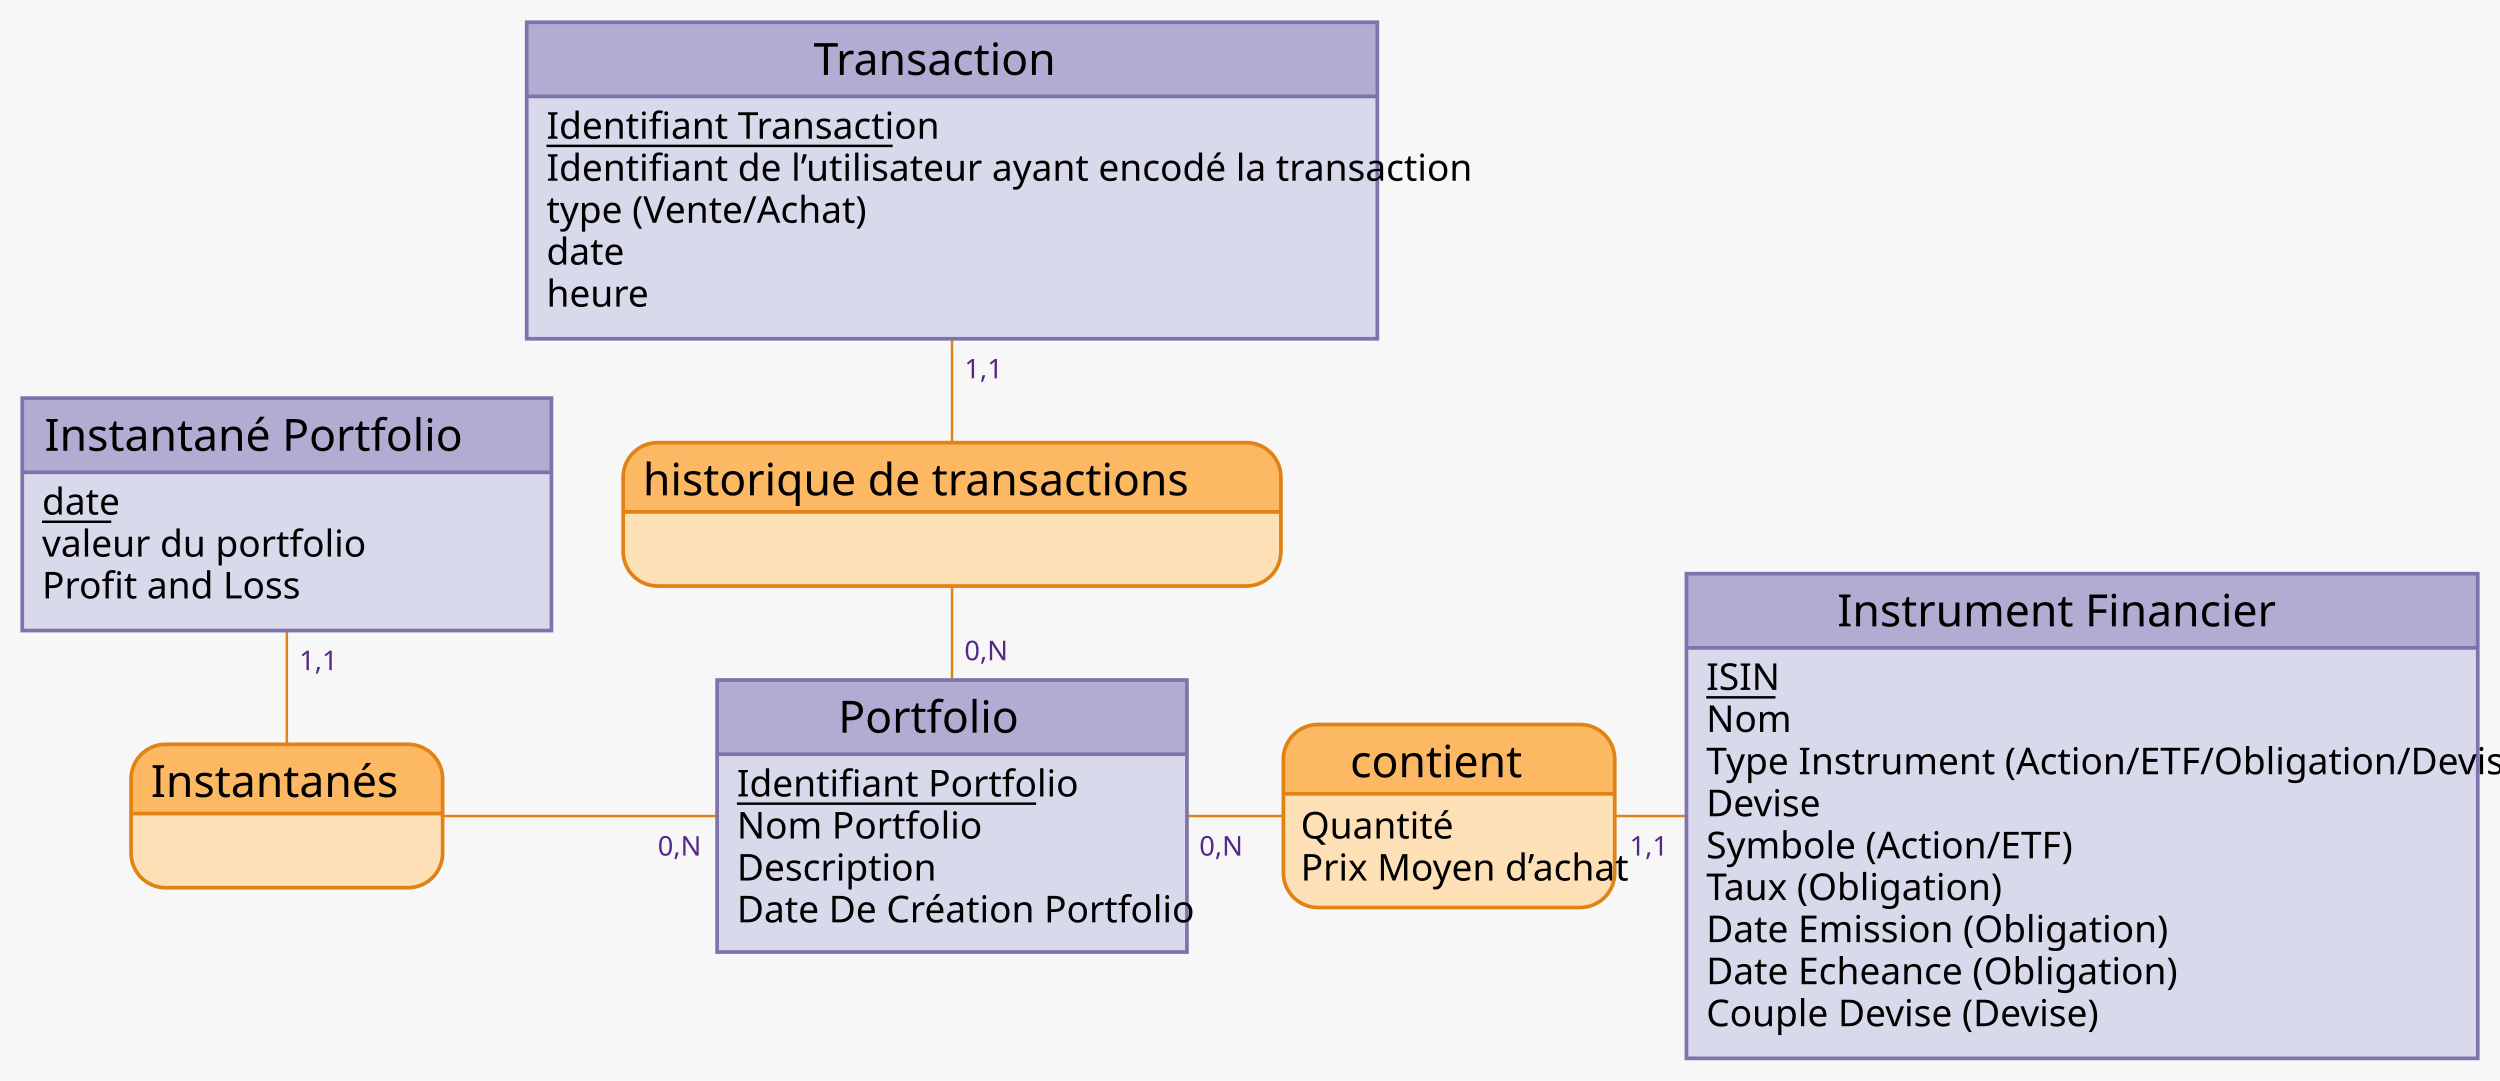
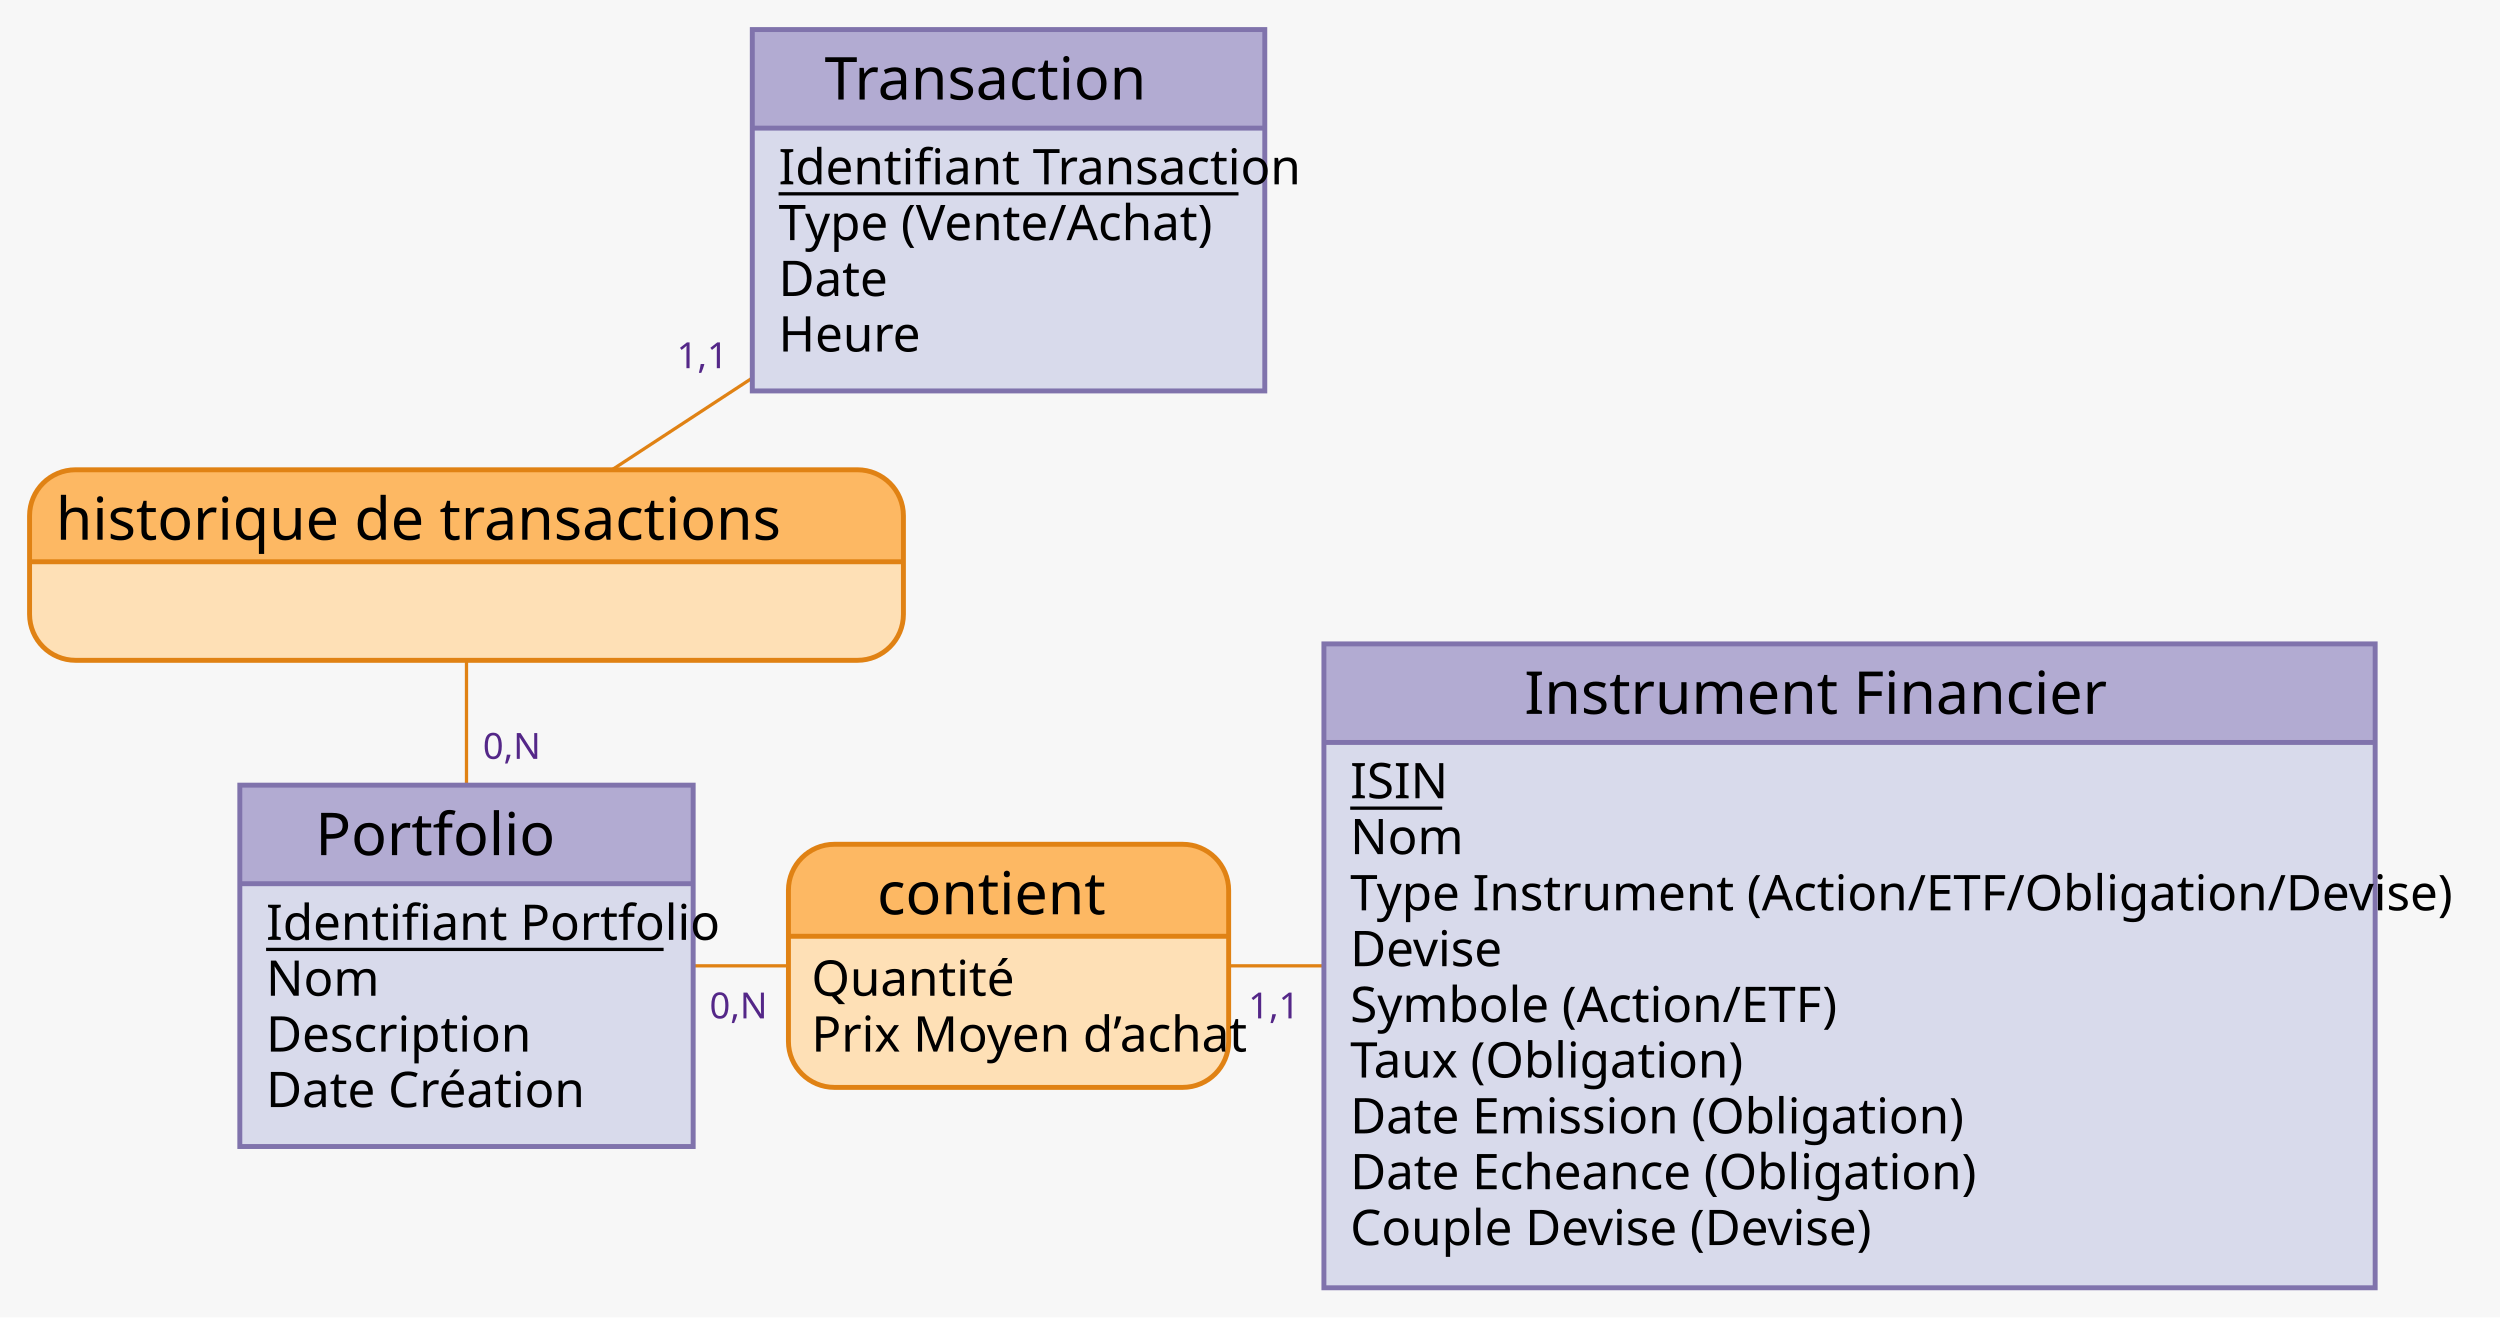
- <svg xmlns="http://www.w3.org/2000/svg" width="1011" height="437" viewBox="0 0 1011 437">
-   <rect x="0" y="0" width="1011" height="437" fill="#f7f7f7" stroke="none" stroke-width="0" />
+ <svg xmlns="http://www.w3.org/2000/svg" width="761" height="401" viewBox="0 0 761 401">
+   <rect x="0" y="0" width="761" height="401" fill="#f7f7f7" stroke="none" stroke-width="0" />
  <g>
-     <line x1="385" y1="330" x2="385" y2="208" stroke="#e08214" stroke-width="1" />
-     <line x1="385" y1="73" x2="385" y2="208" stroke="#e08214" stroke-width="1" />
+     <line x1="142" y1="294" x2="142" y2="172" stroke="#e08214" stroke-width="1" />
+     <line x1="307" y1="64" x2="142" y2="172" stroke="#e08214" stroke-width="1" />
    <g>
-       <path d="M504 179 a14 14 90 0 1 14 14 V207 h-266 V193 a14 14 90 0 1 14 -14" fill="#fdb863" stroke="#fdb863" stroke-width="0" />
-       <path d="M518 207 v16 a14 14 90 0 1 -14 14 H266 a14 14 90 0 1 -14 -14 V207 H266" fill="#fee0b6" stroke="#fee0b6" stroke-width="0" />
-       <rect x="252" y="179" width="266" height="58" fill="none" rx="14" stroke="#e08214" stroke-width="1.5" />
-       <line x1="252" y1="207" x2="518" y2="207" stroke="#e08214" stroke-width="1.5" />
-       <text x="260" y="200.3" fill="#000000" font-family="Copperplate" font-size="18">historique de transactions</text>
+       <path d="M261 143 a14 14 90 0 1 14 14 V171 h-266 V157 a14 14 90 0 1 14 -14" fill="#fdb863" stroke="#fdb863" stroke-width="0" />
+       <path d="M275 171 v16 a14 14 90 0 1 -14 14 H23 a14 14 90 0 1 -14 -14 V171 H266" fill="#fee0b6" stroke="#fee0b6" stroke-width="0" />
+       <rect x="9" y="143" width="266" height="58" fill="none" rx="14" stroke="#e08214" stroke-width="1.5" />
+       <line x1="9" y1="171" x2="275" y2="171" stroke="#e08214" stroke-width="1.5" />
+       <text x="17" y="164.3" fill="#000000" font-family="Copperplate" font-size="18">historique de transactions</text>
    </g>
-     <text x="390" y="267" fill="#542788" font-family="Futura" font-size="11">0,N</text>
-     <text x="390" y="153" fill="#542788" font-family="Futura" font-size="11">1,1</text>
+     <text x="147" y="231" fill="#542788" font-family="Futura" font-size="11">0,N</text>
+     <text x="206" y="112.08" fill="#542788" font-family="Futura" font-size="11">1,1</text>
  </g>
  <g>
-     <line x1="385" y1="330" x2="116" y2="330" stroke="#e08214" stroke-width="1" />
-     <line x1="116" y1="208" x2="116" y2="330" stroke="#e08214" stroke-width="1" />
+     <line x1="142" y1="294" x2="307" y2="294" stroke="#e08214" stroke-width="1" />
+     <line x1="563" y1="294" x2="307" y2="294" stroke="#e08214" stroke-width="1" />
    <g>
-       <path d="M165 301 a14 14 90 0 1 14 14 V329 h-126 V315 a14 14 90 0 1 14 -14" fill="#fdb863" stroke="#fdb863" stroke-width="0" />
-       <path d="M179 329 v16 a14 14 90 0 1 -14 14 H67 a14 14 90 0 1 -14 -14 V329 H126" fill="#fee0b6" stroke="#fee0b6" stroke-width="0" />
-       <rect x="53" y="301" width="126" height="58" fill="none" rx="14" stroke="#e08214" stroke-width="1.5" />
-       <line x1="53" y1="329" x2="179" y2="329" stroke="#e08214" stroke-width="1.5" />
-       <text x="61" y="322.3" fill="#000000" font-family="Copperplate" font-size="18">Instantanés</text>
+       <path d="M360 257 a14 14 90 0 1 14 14 V285 h-134 V271 a14 14 90 0 1 14 -14" fill="#fdb863" stroke="#fdb863" stroke-width="0" />
+       <path d="M374 285 v32 a14 14 90 0 1 -14 14 H254 a14 14 90 0 1 -14 -14 V285 H134" fill="#fee0b6" stroke="#fee0b6" stroke-width="0" />
+       <rect x="240" y="257" width="134" height="74" fill="none" rx="14" stroke="#e08214" stroke-width="1.5" />
+       <line x1="240" y1="285" x2="374" y2="285" stroke="#e08214" stroke-width="1.5" />
+       <text x="267" y="278.3" fill="#000000" font-family="Copperplate" font-size="18">contient</text>
+       <text x="247" y="303.1" fill="#000000" font-family="Gill Sans" font-size="15">Quantité</text>
+       <text x="247" y="320.1" fill="#000000" font-family="Gill Sans" font-size="15">Prix Moyen d’achat</text>
    </g>
-     <text x="266" y="346" fill="#542788" font-family="Futura" font-size="11">0,N</text>
-     <text x="121" y="271" fill="#542788" font-family="Futura" font-size="11">1,1</text>
-   </g>
-   <g>
-     <line x1="385" y1="330" x2="586" y2="330" stroke="#e08214" stroke-width="1" />
-     <line x1="842" y1="330" x2="586" y2="330" stroke="#e08214" stroke-width="1" />
-     <g>
-       <path d="M639 293 a14 14 90 0 1 14 14 V321 h-134 V307 a14 14 90 0 1 14 -14" fill="#fdb863" stroke="#fdb863" stroke-width="0" />
-       <path d="M653 321 v32 a14 14 90 0 1 -14 14 H533 a14 14 90 0 1 -14 -14 V321 H134" fill="#fee0b6" stroke="#fee0b6" stroke-width="0" />
-       <rect x="519" y="293" width="134" height="74" fill="none" rx="14" stroke="#e08214" stroke-width="1.5" />
-       <line x1="519" y1="321" x2="653" y2="321" stroke="#e08214" stroke-width="1.5" />
-       <text x="546" y="314.3" fill="#000000" font-family="Copperplate" font-size="18">contient</text>
-       <text x="526" y="339.1" fill="#000000" font-family="Gill Sans" font-size="15">Quantité</text>
-       <text x="526" y="356.1" fill="#000000" font-family="Gill Sans" font-size="15">Prix Moyen d’achat</text>
-     </g>
-     <text x="485" y="346" fill="#542788" font-family="Futura" font-size="11">0,N</text>
-     <text x="659" y="346" fill="#542788" font-family="Futura" font-size="11">1,1</text>
+     <text x="216" y="310" fill="#542788" font-family="Futura" font-size="11">0,N</text>
+     <text x="380" y="310" fill="#542788" font-family="Futura" font-size="11">1,1</text>
  </g>
  <g>
    <g>
-       <rect x="213" y="9" width="344" height="30" fill="#b2abd2" stroke="none" stroke-width="0" opacity="1" />
-       <rect x="213" y="39" width="344" height="98" fill="#d8daeb" stroke="none" stroke-width="0" opacity="1" />
-       <rect x="213" y="9" width="344" height="128" fill="none" stroke="#8073ac" stroke-width="1.5" opacity="1" />
-       <line x1="213" y1="39" x2="557" y2="39" stroke="#8073ac" stroke-width="1.5" />
+       <rect x="229" y="9" width="156" height="30" fill="#b2abd2" stroke="none" stroke-width="0" opacity="1" />
+       <rect x="229" y="39" width="156" height="80" fill="#d8daeb" stroke="none" stroke-width="0" opacity="1" />
+       <rect x="229" y="9" width="156" height="110" fill="none" stroke="#8073ac" stroke-width="1.5" opacity="1" />
+       <line x1="229" y1="39" x2="385" y2="39" stroke="#8073ac" stroke-width="1.5" />
    </g>
-     <text x="329" y="30.3" fill="#000000" font-family="Copperplate" font-size="18">Transaction</text>
-     <text x="221" y="56.1" fill="#000000" font-family="Gill Sans" font-size="15">Identifiant Transaction</text>
-     <line x1="221" y1="59" x2="361" y2="59" stroke="#000000" stroke-width="1" />
-     <text x="221" y="73.1" fill="#000000" font-family="Gill Sans" font-size="15">Identifiant de l’utilisateur ayant encodé la transaction</text>
-     <text x="221" y="90.1" fill="#000000" font-family="Gill Sans" font-size="15">type (Vente/Achat)</text>
-     <text x="221" y="107" fill="#000000" font-family="Gill Sans" font-size="15">date</text>
-     <text x="221" y="124" fill="#000000" font-family="Gill Sans" font-size="15">heure</text>
+     <text x="251" y="30.3" fill="#000000" font-family="Copperplate" font-size="18">Transaction</text>
+     <text x="237" y="56.1" fill="#000000" font-family="Gill Sans" font-size="15">Identifiant Transaction</text>
+     <line x1="237" y1="59" x2="377" y2="59" stroke="#000000" stroke-width="1" />
+     <text x="237" y="73.1" fill="#000000" font-family="Gill Sans" font-size="15">Type (Vente/Achat)</text>
+     <text x="237" y="90.1" fill="#000000" font-family="Gill Sans" font-size="15">Date</text>
+     <text x="237" y="107" fill="#000000" font-family="Gill Sans" font-size="15">Heure</text>
  </g>
  <g>
    <g>
-       <rect x="9" y="161" width="214" height="30" fill="#b2abd2" stroke="none" stroke-width="0" opacity="1" />
-       <rect x="9" y="191" width="214" height="64" fill="#d8daeb" stroke="none" stroke-width="0" opacity="1" />
-       <rect x="9" y="161" width="214" height="94" fill="none" stroke="#8073ac" stroke-width="1.5" opacity="1" />
-       <line x1="9" y1="191" x2="223" y2="191" stroke="#8073ac" stroke-width="1.5" />
+       <rect x="73" y="239" width="138" height="30" fill="#b2abd2" stroke="none" stroke-width="0" opacity="1" />
+       <rect x="73" y="269" width="138" height="80" fill="#d8daeb" stroke="none" stroke-width="0" opacity="1" />
+       <rect x="73" y="239" width="138" height="110" fill="none" stroke="#8073ac" stroke-width="1.5" opacity="1" />
+       <line x1="73" y1="269" x2="211" y2="269" stroke="#8073ac" stroke-width="1.5" />
    </g>
-     <text x="18" y="182.3" fill="#000000" font-family="Copperplate" font-size="18">Instantané Portfolio</text>
-     <text x="17" y="208.1" fill="#000000" font-family="Gill Sans" font-size="15">date</text>
-     <line x1="17" y1="211" x2="45" y2="211" stroke="#000000" stroke-width="1" />
-     <text x="17" y="225.1" fill="#000000" font-family="Gill Sans" font-size="15">valeur du portfolio</text>
-     <text x="17" y="242" fill="#000000" font-family="Gill Sans" font-size="15">Profit and Loss</text>
+     <text x="96" y="260.3" fill="#000000" font-family="Copperplate" font-size="18">Portfolio</text>
+     <text x="81" y="286.1" fill="#000000" font-family="Gill Sans" font-size="15">Identifiant Portfolio</text>
+     <line x1="81" y1="289" x2="202" y2="289" stroke="#000000" stroke-width="1" />
+     <text x="81" y="303.1" fill="#000000" font-family="Gill Sans" font-size="15">Nom</text>
+     <text x="81" y="320.1" fill="#000000" font-family="Gill Sans" font-size="15">Description</text>
+     <text x="81" y="337" fill="#000000" font-family="Gill Sans" font-size="15">Date Création</text>
  </g>
  <g>
    <g>
-       <rect x="290" y="275" width="190" height="30" fill="#b2abd2" stroke="none" stroke-width="0" opacity="1" />
-       <rect x="290" y="305" width="190" height="80" fill="#d8daeb" stroke="none" stroke-width="0" opacity="1" />
-       <rect x="290" y="275" width="190" height="110" fill="none" stroke="#8073ac" stroke-width="1.5" opacity="1" />
-       <line x1="290" y1="305" x2="480" y2="305" stroke="#8073ac" stroke-width="1.5" />
+       <rect x="403" y="196" width="320" height="30" fill="#b2abd2" stroke="none" stroke-width="0" opacity="1" />
+       <rect x="403" y="226" width="320" height="166" fill="#d8daeb" stroke="none" stroke-width="0" opacity="1" />
+       <rect x="403" y="196" width="320" height="196" fill="none" stroke="#8073ac" stroke-width="1.5" opacity="1" />
+       <line x1="403" y1="226" x2="723" y2="226" stroke="#8073ac" stroke-width="1.5" />
    </g>
-     <text x="339" y="296.3" fill="#000000" font-family="Copperplate" font-size="18">Portfolio</text>
-     <text x="298" y="322.1" fill="#000000" font-family="Gill Sans" font-size="15">Identifiant Portfolio</text>
-     <line x1="298" y1="325" x2="419" y2="325" stroke="#000000" stroke-width="1" />
-     <text x="298" y="339.1" fill="#000000" font-family="Gill Sans" font-size="15">Nom Portfolio</text>
-     <text x="298" y="356.1" fill="#000000" font-family="Gill Sans" font-size="15">Description</text>
-     <text x="298" y="373" fill="#000000" font-family="Gill Sans" font-size="15">Date De Création Portfolio</text>
-   </g>
-   <g>
-     <g>
-       <rect x="682" y="232" width="320" height="30" fill="#b2abd2" stroke="none" stroke-width="0" opacity="1" />
-       <rect x="682" y="262" width="320" height="166" fill="#d8daeb" stroke="none" stroke-width="0" opacity="1" />
-       <rect x="682" y="232" width="320" height="196" fill="none" stroke="#8073ac" stroke-width="1.5" opacity="1" />
-       <line x1="682" y1="262" x2="1002" y2="262" stroke="#8073ac" stroke-width="1.5" />
-     </g>
-     <text x="743" y="253.3" fill="#000000" font-family="Copperplate" font-size="18">Instrument Financier</text>
-     <text x="690" y="279" fill="#000000" font-family="Gill Sans" font-size="15">ISIN</text>
-     <line x1="690" y1="282" x2="718" y2="282" stroke="#000000" stroke-width="1" />
-     <text x="690" y="296" fill="#000000" font-family="Gill Sans" font-size="15">Nom</text>
-     <text x="690" y="313.1" fill="#000000" font-family="Gill Sans" font-size="15">Type Instrument (Action/ETF/Obligation/Devise)</text>
-     <text x="690" y="330.1" fill="#000000" font-family="Gill Sans" font-size="15">Devise</text>
-     <text x="690" y="347.1" fill="#000000" font-family="Gill Sans" font-size="15">Symbole (Action/ETF)</text>
-     <text x="690" y="364" fill="#000000" font-family="Gill Sans" font-size="15">Taux (Obligation)</text>
-     <text x="690" y="381" fill="#000000" font-family="Gill Sans" font-size="15">Date Emission (Obligation)</text>
-     <text x="690" y="398" fill="#000000" font-family="Gill Sans" font-size="15">Date Echeance (Obligation)</text>
-     <text x="690" y="415" fill="#000000" font-family="Gill Sans" font-size="15">Couple Devise (Devise)</text>
+     <text x="464" y="217.3" fill="#000000" font-family="Copperplate" font-size="18">Instrument Financier</text>
+     <text x="411" y="243" fill="#000000" font-family="Gill Sans" font-size="15">ISIN</text>
+     <line x1="411" y1="246" x2="439" y2="246" stroke="#000000" stroke-width="1" />
+     <text x="411" y="260" fill="#000000" font-family="Gill Sans" font-size="15">Nom</text>
+     <text x="411" y="277.1" fill="#000000" font-family="Gill Sans" font-size="15">Type Instrument (Action/ETF/Obligation/Devise)</text>
+     <text x="411" y="294.1" fill="#000000" font-family="Gill Sans" font-size="15">Devise</text>
+     <text x="411" y="311.1" fill="#000000" font-family="Gill Sans" font-size="15">Symbole (Action/ETF)</text>
+     <text x="411" y="328" fill="#000000" font-family="Gill Sans" font-size="15">Taux (Obligation)</text>
+     <text x="411" y="345" fill="#000000" font-family="Gill Sans" font-size="15">Date Emission (Obligation)</text>
+     <text x="411" y="362" fill="#000000" font-family="Gill Sans" font-size="15">Date Echeance (Obligation)</text>
+     <text x="411" y="379" fill="#000000" font-family="Gill Sans" font-size="15">Couple Devise (Devise)</text>
  </g>
</svg>
